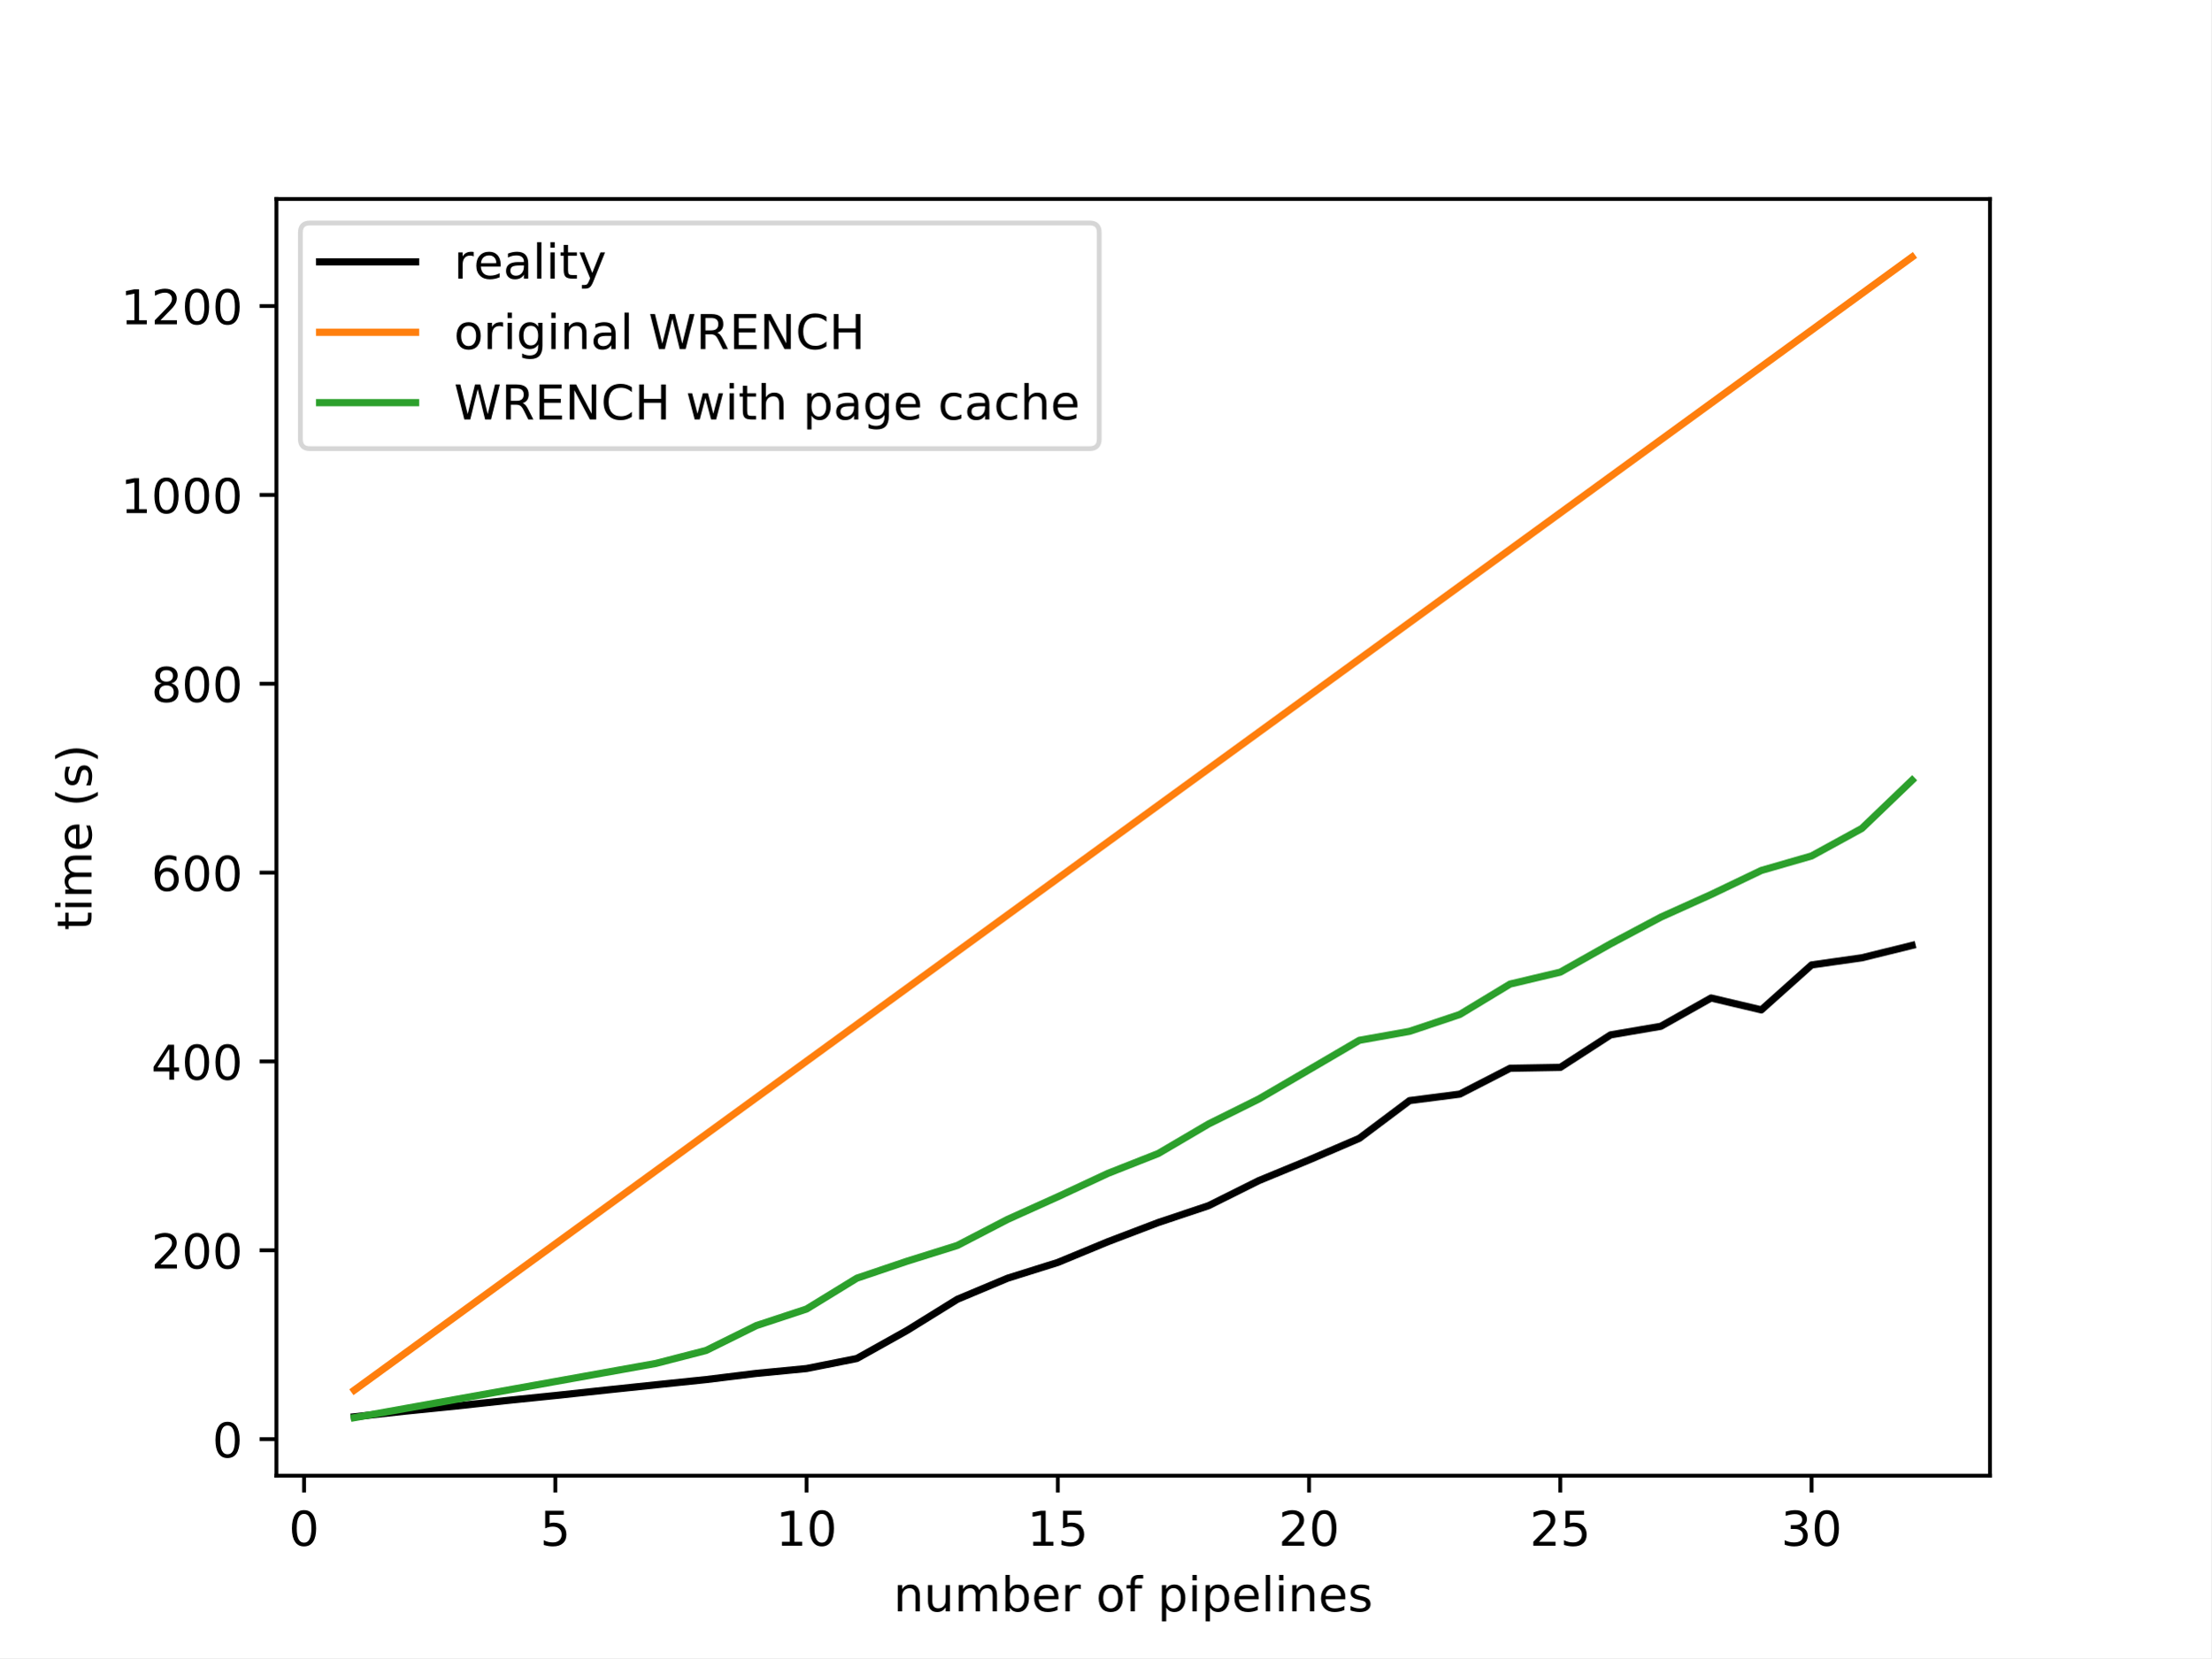
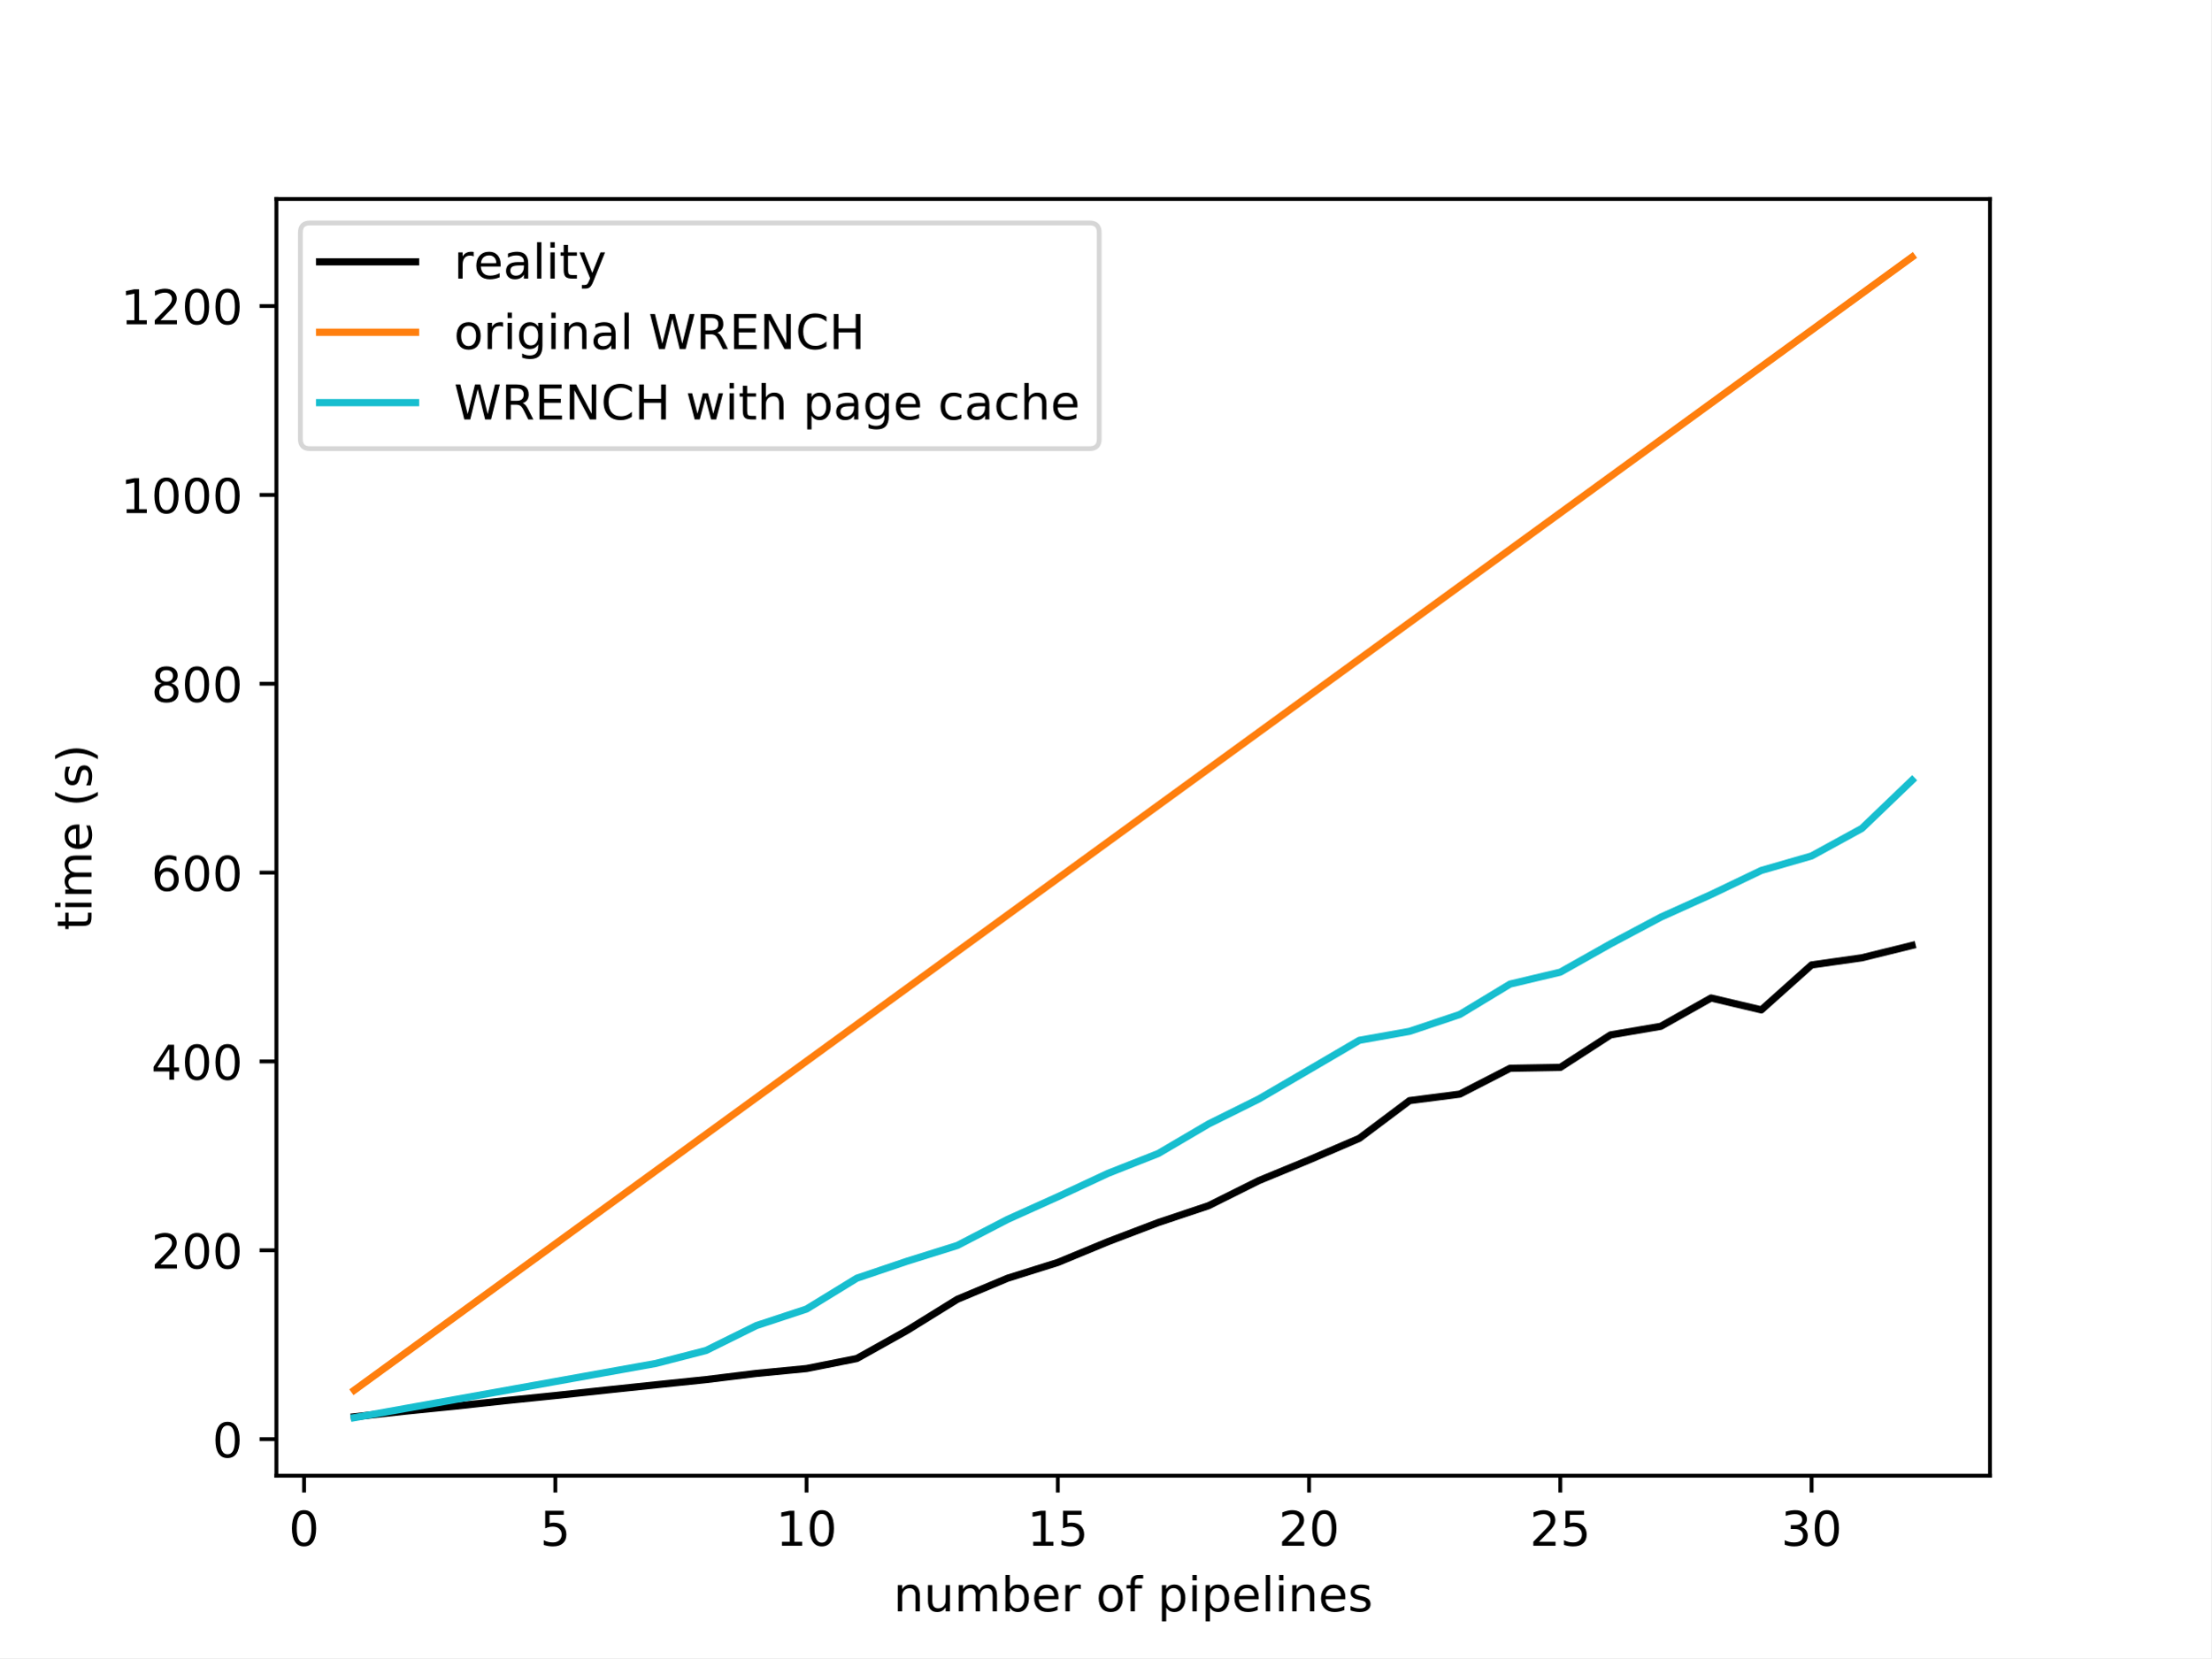
<svg xmlns="http://www.w3.org/2000/svg" xmlns:xlink="http://www.w3.org/1999/xlink" height="345.6pt" version="1.1" viewBox="0 0 460.8 345.6" width="460.8pt">
  <defs>
    <style type="text/css">
*{stroke-linecap:butt;stroke-linejoin:round;}
  </style>
  </defs>
  <g id="figure_1">
    <g id="patch_1">
      <path d="M 0 345.6  L 460.8 345.6  L 460.8 0  L 0 0  z " style="fill:#ffffff;" />
    </g>
    <g id="axes_1">
      <g id="patch_2">
        <path d="M 57.6 307.584  L 414.72 307.584  L 414.72 41.472  L 57.6 41.472  z " style="fill:#ffffff;" />
      </g>
      <g id="matplotlib.axis_1">
        <g id="xtick_1">
          <g id="line2d_1">
            <defs>
-               <path d="M 0 0  L 0 3.5  " id="m8d91b4026a" style="stroke:#000000;stroke-width:0.8;" />
-             </defs>
-             <g>
-               <use style="stroke:#000000;stroke-width:0.8;" x="63.36" xlink:href="#m8d91b4026a" y="307.584" />
+               <path d="M 0 0  L 0 3.5  " id="m96a45296a5" style="stroke:#000000;stroke-width:0.8;" />
+             </defs>
+             <g>
+               <use style="stroke:#000000;stroke-width:0.8;" x="63.36" xlink:href="#m96a45296a5" y="307.584" />
            </g>
          </g>
          <g id="text_1">
            <defs>
              <path d="M 31.781 66.406  Q 24.172 66.406 20.328 58.906  Q 16.5 51.422 16.5 36.375  Q 16.5 21.391 20.328 13.891  Q 24.172 6.391 31.781 6.391  Q 39.453 6.391 43.281 13.891  Q 47.125 21.391 47.125 36.375  Q 47.125 51.422 43.281 58.906  Q 39.453 66.406 31.781 66.406  z M 31.781 74.219  Q 44.047 74.219 50.516 64.516  Q 56.984 54.828 56.984 36.375  Q 56.984 17.969 50.516 8.266  Q 44.047 -1.422 31.781 -1.422  Q 19.531 -1.422 13.062 8.266  Q 6.594 17.969 6.594 36.375  Q 6.594 54.828 13.062 64.516  Q 19.531 74.219 31.781 74.219  z " id="DejaVuSans-48" />
            </defs>
            <g transform="translate(60.17875 322.1824)scale(0.1 -0.1)">
              <use xlink:href="#DejaVuSans-48" />
            </g>
          </g>
        </g>
        <g id="xtick_2">
          <g id="line2d_2">
            <g>
-               <use style="stroke:#000000;stroke-width:0.8;" x="115.724" xlink:href="#m8d91b4026a" y="307.584" />
+               <use style="stroke:#000000;stroke-width:0.8;" x="115.724" xlink:href="#m96a45296a5" y="307.584" />
            </g>
          </g>
          <g id="text_2">
            <defs>
              <path d="M 10.797 72.906  L 49.516 72.906  L 49.516 64.594  L 19.828 64.594  L 19.828 46.734  Q 21.969 47.469 24.109 47.828  Q 26.266 48.188 28.422 48.188  Q 40.625 48.188 47.75 41.5  Q 54.891 34.812 54.891 23.391  Q 54.891 11.625 47.562 5.094  Q 40.234 -1.422 26.906 -1.422  Q 22.312 -1.422 17.547 -0.641  Q 12.797 0.141 7.719 1.703  L 7.719 11.625  Q 12.109 9.234 16.797 8.062  Q 21.484 6.891 26.703 6.891  Q 35.156 6.891 40.078 11.328  Q 45.016 15.766 45.016 23.391  Q 45.016 31 40.078 35.438  Q 35.156 39.891 26.703 39.891  Q 22.75 39.891 18.812 39.016  Q 14.891 38.141 10.797 36.281  z " id="DejaVuSans-53" />
            </defs>
            <g transform="translate(112.5424 322.1824)scale(0.1 -0.1)">
              <use xlink:href="#DejaVuSans-53" />
            </g>
          </g>
        </g>
        <g id="xtick_3">
          <g id="line2d_3">
            <g>
-               <use style="stroke:#000000;stroke-width:0.8;" x="168.087" xlink:href="#m8d91b4026a" y="307.584" />
+               <use style="stroke:#000000;stroke-width:0.8;" x="168.087" xlink:href="#m96a45296a5" y="307.584" />
            </g>
          </g>
          <g id="text_3">
            <defs>
              <path d="M 12.406 8.297  L 28.516 8.297  L 28.516 63.922  L 10.984 60.406  L 10.984 69.391  L 28.422 72.906  L 38.281 72.906  L 38.281 8.297  L 54.391 8.297  L 54.391 0  L 12.406 0  z " id="DejaVuSans-49" />
            </defs>
            <g transform="translate(161.7248 322.1824)scale(0.1 -0.1)">
              <use xlink:href="#DejaVuSans-49" />
              <use x="63.623" xlink:href="#DejaVuSans-48" />
            </g>
          </g>
        </g>
        <g id="xtick_4">
          <g id="line2d_4">
            <g>
-               <use style="stroke:#000000;stroke-width:0.8;" x="220.451" xlink:href="#m8d91b4026a" y="307.584" />
+               <use style="stroke:#000000;stroke-width:0.8;" x="220.451" xlink:href="#m96a45296a5" y="307.584" />
            </g>
          </g>
          <g id="text_4">
            <g transform="translate(214.0884 322.1824)scale(0.1 -0.1)">
              <use xlink:href="#DejaVuSans-49" />
              <use x="63.623" xlink:href="#DejaVuSans-53" />
            </g>
          </g>
        </g>
        <g id="xtick_5">
          <g id="line2d_5">
            <g>
-               <use style="stroke:#000000;stroke-width:0.8;" x="272.815" xlink:href="#m8d91b4026a" y="307.584" />
+               <use style="stroke:#000000;stroke-width:0.8;" x="272.815" xlink:href="#m96a45296a5" y="307.584" />
            </g>
          </g>
          <g id="text_5">
            <defs>
              <path d="M 19.188 8.297  L 53.609 8.297  L 53.609 0  L 7.328 0  L 7.328 8.297  Q 12.938 14.109 22.625 23.891  Q 32.328 33.688 34.812 36.531  Q 39.547 41.844 41.422 45.531  Q 43.312 49.219 43.312 52.781  Q 43.312 58.594 39.234 62.25  Q 35.156 65.922 28.609 65.922  Q 23.969 65.922 18.812 64.312  Q 13.672 62.703 7.812 59.422  L 7.812 69.391  Q 13.766 71.781 18.938 73  Q 24.125 74.219 28.422 74.219  Q 39.75 74.219 46.484 68.547  Q 53.219 62.891 53.219 53.422  Q 53.219 48.922 51.531 44.891  Q 49.859 40.875 45.406 35.406  Q 44.188 33.984 37.641 27.219  Q 31.109 20.453 19.188 8.297  z " id="DejaVuSans-50" />
            </defs>
            <g transform="translate(266.452 322.1824)scale(0.1 -0.1)">
              <use xlink:href="#DejaVuSans-50" />
              <use x="63.623" xlink:href="#DejaVuSans-48" />
            </g>
          </g>
        </g>
        <g id="xtick_6">
          <g id="line2d_6">
            <g>
-               <use style="stroke:#000000;stroke-width:0.8;" x="325.178" xlink:href="#m8d91b4026a" y="307.584" />
+               <use style="stroke:#000000;stroke-width:0.8;" x="325.178" xlink:href="#m96a45296a5" y="307.584" />
            </g>
          </g>
          <g id="text_6">
            <g transform="translate(318.8157 322.1824)scale(0.1 -0.1)">
              <use xlink:href="#DejaVuSans-50" />
              <use x="63.623" xlink:href="#DejaVuSans-53" />
            </g>
          </g>
        </g>
        <g id="xtick_7">
          <g id="line2d_7">
            <g>
-               <use style="stroke:#000000;stroke-width:0.8;" x="377.542" xlink:href="#m8d91b4026a" y="307.584" />
+               <use style="stroke:#000000;stroke-width:0.8;" x="377.542" xlink:href="#m96a45296a5" y="307.584" />
            </g>
          </g>
          <g id="text_7">
            <defs>
              <path d="M 40.578 39.312  Q 47.656 37.797 51.625 33  Q 55.609 28.219 55.609 21.188  Q 55.609 10.406 48.188 4.484  Q 40.766 -1.422 27.094 -1.422  Q 22.516 -1.422 17.656 -0.516  Q 12.797 0.391 7.625 2.203  L 7.625 11.719  Q 11.719 9.328 16.594 8.109  Q 21.484 6.891 26.812 6.891  Q 36.078 6.891 40.938 10.547  Q 45.797 14.203 45.797 21.188  Q 45.797 27.641 41.281 31.266  Q 36.766 34.906 28.719 34.906  L 20.219 34.906  L 20.219 43.016  L 29.109 43.016  Q 36.375 43.016 40.234 45.922  Q 44.094 48.828 44.094 54.297  Q 44.094 59.906 40.109 62.906  Q 36.141 65.922 28.719 65.922  Q 24.656 65.922 20.016 65.031  Q 15.375 64.156 9.812 62.312  L 9.812 71.094  Q 15.438 72.656 20.344 73.438  Q 25.25 74.219 29.594 74.219  Q 40.828 74.219 47.359 69.109  Q 53.906 64.016 53.906 55.328  Q 53.906 49.266 50.438 45.094  Q 46.969 40.922 40.578 39.312  z " id="DejaVuSans-51" />
            </defs>
            <g transform="translate(371.1793 322.1824)scale(0.1 -0.1)">
              <use xlink:href="#DejaVuSans-51" />
              <use x="63.623" xlink:href="#DejaVuSans-48" />
            </g>
          </g>
        </g>
        <g id="text_8">
          <defs>
            <path d="M 54.891 33.016  L 54.891 0  L 45.906 0  L 45.906 32.719  Q 45.906 40.484 42.875 44.328  Q 39.844 48.188 33.797 48.188  Q 26.516 48.188 22.312 43.547  Q 18.109 38.922 18.109 30.906  L 18.109 0  L 9.078 0  L 9.078 54.688  L 18.109 54.688  L 18.109 46.188  Q 21.344 51.125 25.703 53.562  Q 30.078 56 35.797 56  Q 45.219 56 50.047 50.172  Q 54.891 44.344 54.891 33.016  z " id="DejaVuSans-110" />
            <path d="M 8.5 21.578  L 8.5 54.688  L 17.484 54.688  L 17.484 21.922  Q 17.484 14.156 20.5 10.266  Q 23.531 6.391 29.594 6.391  Q 36.859 6.391 41.078 11.031  Q 45.312 15.672 45.312 23.688  L 45.312 54.688  L 54.297 54.688  L 54.297 0  L 45.312 0  L 45.312 8.406  Q 42.047 3.422 37.719 1  Q 33.406 -1.422 27.688 -1.422  Q 18.266 -1.422 13.375 4.438  Q 8.5 10.297 8.5 21.578  z M 31.109 56  z " id="DejaVuSans-117" />
            <path d="M 52 44.188  Q 55.375 50.25 60.062 53.125  Q 64.75 56 71.094 56  Q 79.641 56 84.281 50.016  Q 88.922 44.047 88.922 33.016  L 88.922 0  L 79.891 0  L 79.891 32.719  Q 79.891 40.578 77.094 44.375  Q 74.312 48.188 68.609 48.188  Q 61.625 48.188 57.562 43.547  Q 53.516 38.922 53.516 30.906  L 53.516 0  L 44.484 0  L 44.484 32.719  Q 44.484 40.625 41.703 44.406  Q 38.922 48.188 33.109 48.188  Q 26.219 48.188 22.156 43.531  Q 18.109 38.875 18.109 30.906  L 18.109 0  L 9.078 0  L 9.078 54.688  L 18.109 54.688  L 18.109 46.188  Q 21.188 51.219 25.484 53.609  Q 29.781 56 35.688 56  Q 41.656 56 45.828 52.969  Q 50 49.953 52 44.188  z " id="DejaVuSans-109" />
            <path d="M 48.688 27.297  Q 48.688 37.203 44.609 42.844  Q 40.531 48.484 33.406 48.484  Q 26.266 48.484 22.188 42.844  Q 18.109 37.203 18.109 27.297  Q 18.109 17.391 22.188 11.75  Q 26.266 6.109 33.406 6.109  Q 40.531 6.109 44.609 11.75  Q 48.688 17.391 48.688 27.297  z M 18.109 46.391  Q 20.953 51.266 25.266 53.625  Q 29.594 56 35.594 56  Q 45.562 56 51.781 48.094  Q 58.016 40.188 58.016 27.297  Q 58.016 14.406 51.781 6.484  Q 45.562 -1.422 35.594 -1.422  Q 29.594 -1.422 25.266 0.953  Q 20.953 3.328 18.109 8.203  L 18.109 0  L 9.078 0  L 9.078 75.984  L 18.109 75.984  z " id="DejaVuSans-98" />
            <path d="M 56.203 29.594  L 56.203 25.203  L 14.891 25.203  Q 15.484 15.922 20.484 11.062  Q 25.484 6.203 34.422 6.203  Q 39.594 6.203 44.453 7.469  Q 49.312 8.734 54.109 11.281  L 54.109 2.781  Q 49.266 0.734 44.188 -0.344  Q 39.109 -1.422 33.891 -1.422  Q 20.797 -1.422 13.156 6.188  Q 5.516 13.812 5.516 26.812  Q 5.516 40.234 12.766 48.109  Q 20.016 56 32.328 56  Q 43.359 56 49.781 48.891  Q 56.203 41.797 56.203 29.594  z M 47.219 32.234  Q 47.125 39.594 43.094 43.984  Q 39.062 48.391 32.422 48.391  Q 24.906 48.391 20.391 44.141  Q 15.875 39.891 15.188 32.172  z " id="DejaVuSans-101" />
            <path d="M 41.109 46.297  Q 39.594 47.172 37.812 47.578  Q 36.031 48 33.891 48  Q 26.266 48 22.188 43.047  Q 18.109 38.094 18.109 28.812  L 18.109 0  L 9.078 0  L 9.078 54.688  L 18.109 54.688  L 18.109 46.188  Q 20.953 51.172 25.484 53.578  Q 30.031 56 36.531 56  Q 37.453 56 38.578 55.875  Q 39.703 55.766 41.062 55.516  z " id="DejaVuSans-114" />
            <path id="DejaVuSans-32" />
            <path d="M 30.609 48.391  Q 23.391 48.391 19.188 42.75  Q 14.984 37.109 14.984 27.297  Q 14.984 17.484 19.156 11.844  Q 23.344 6.203 30.609 6.203  Q 37.797 6.203 41.984 11.859  Q 46.188 17.531 46.188 27.297  Q 46.188 37.016 41.984 42.703  Q 37.797 48.391 30.609 48.391  z M 30.609 56  Q 42.328 56 49.016 48.375  Q 55.719 40.766 55.719 27.297  Q 55.719 13.875 49.016 6.219  Q 42.328 -1.422 30.609 -1.422  Q 18.844 -1.422 12.172 6.219  Q 5.516 13.875 5.516 27.297  Q 5.516 40.766 12.172 48.375  Q 18.844 56 30.609 56  z " id="DejaVuSans-111" />
            <path d="M 37.109 75.984  L 37.109 68.5  L 28.516 68.5  Q 23.688 68.5 21.797 66.547  Q 19.922 64.594 19.922 59.516  L 19.922 54.688  L 34.719 54.688  L 34.719 47.703  L 19.922 47.703  L 19.922 0  L 10.891 0  L 10.891 47.703  L 2.297 47.703  L 2.297 54.688  L 10.891 54.688  L 10.891 58.5  Q 10.891 67.625 15.141 71.797  Q 19.391 75.984 28.609 75.984  z " id="DejaVuSans-102" />
            <path d="M 18.109 8.203  L 18.109 -20.797  L 9.078 -20.797  L 9.078 54.688  L 18.109 54.688  L 18.109 46.391  Q 20.953 51.266 25.266 53.625  Q 29.594 56 35.594 56  Q 45.562 56 51.781 48.094  Q 58.016 40.188 58.016 27.297  Q 58.016 14.406 51.781 6.484  Q 45.562 -1.422 35.594 -1.422  Q 29.594 -1.422 25.266 0.953  Q 20.953 3.328 18.109 8.203  z M 48.688 27.297  Q 48.688 37.203 44.609 42.844  Q 40.531 48.484 33.406 48.484  Q 26.266 48.484 22.188 42.844  Q 18.109 37.203 18.109 27.297  Q 18.109 17.391 22.188 11.75  Q 26.266 6.109 33.406 6.109  Q 40.531 6.109 44.609 11.75  Q 48.688 17.391 48.688 27.297  z " id="DejaVuSans-112" />
            <path d="M 9.422 54.688  L 18.406 54.688  L 18.406 0  L 9.422 0  z M 9.422 75.984  L 18.406 75.984  L 18.406 64.594  L 9.422 64.594  z " id="DejaVuSans-105" />
            <path d="M 9.422 75.984  L 18.406 75.984  L 18.406 0  L 9.422 0  z " id="DejaVuSans-108" />
            <path d="M 44.281 53.078  L 44.281 44.578  Q 40.484 46.531 36.375 47.5  Q 32.281 48.484 27.875 48.484  Q 21.188 48.484 17.844 46.438  Q 14.5 44.391 14.5 40.281  Q 14.5 37.156 16.891 35.375  Q 19.281 33.594 26.516 31.984  L 29.594 31.297  Q 39.156 29.25 43.188 25.516  Q 47.219 21.781 47.219 15.094  Q 47.219 7.469 41.188 3.016  Q 35.156 -1.422 24.609 -1.422  Q 20.219 -1.422 15.453 -0.562  Q 10.688 0.297 5.422 2  L 5.422 11.281  Q 10.406 8.688 15.234 7.391  Q 20.062 6.109 24.812 6.109  Q 31.156 6.109 34.562 8.281  Q 37.984 10.453 37.984 14.406  Q 37.984 18.062 35.516 20.016  Q 33.062 21.969 24.703 23.781  L 21.578 24.516  Q 13.234 26.266 9.516 29.906  Q 5.812 33.547 5.812 39.891  Q 5.812 47.609 11.281 51.797  Q 16.75 56 26.812 56  Q 31.781 56 36.172 55.266  Q 40.578 54.547 44.281 53.078  z " id="DejaVuSans-115" />
          </defs>
          <g transform="translate(186.2061 335.8606)scale(0.1 -0.1)">
            <use xlink:href="#DejaVuSans-110" />
            <use x="63.379" xlink:href="#DejaVuSans-117" />
            <use x="126.758" xlink:href="#DejaVuSans-109" />
            <use x="224.17" xlink:href="#DejaVuSans-98" />
            <use x="287.646" xlink:href="#DejaVuSans-101" />
            <use x="349.17" xlink:href="#DejaVuSans-114" />
            <use x="390.283" xlink:href="#DejaVuSans-32" />
            <use x="422.07" xlink:href="#DejaVuSans-111" />
            <use x="483.252" xlink:href="#DejaVuSans-102" />
            <use x="518.457" xlink:href="#DejaVuSans-32" />
            <use x="550.244" xlink:href="#DejaVuSans-112" />
            <use x="613.721" xlink:href="#DejaVuSans-105" />
            <use x="641.504" xlink:href="#DejaVuSans-112" />
            <use x="704.98" xlink:href="#DejaVuSans-101" />
            <use x="766.504" xlink:href="#DejaVuSans-108" />
            <use x="794.287" xlink:href="#DejaVuSans-105" />
            <use x="822.07" xlink:href="#DejaVuSans-110" />
            <use x="885.449" xlink:href="#DejaVuSans-101" />
            <use x="946.973" xlink:href="#DejaVuSans-115" />
          </g>
        </g>
      </g>
      <g id="matplotlib.axis_2">
        <g id="ytick_1">
          <g id="line2d_8">
            <defs>
-               <path d="M 0 0  L -3.5 0  " id="m2cc6750303" style="stroke:#000000;stroke-width:0.8;" />
-             </defs>
-             <g>
-               <use style="stroke:#000000;stroke-width:0.8;" x="57.6" xlink:href="#m2cc6750303" y="299.969" />
+               <path d="M 0 0  L -3.5 0  " id="m7d6b0266f0" style="stroke:#000000;stroke-width:0.8;" />
+             </defs>
+             <g>
+               <use style="stroke:#000000;stroke-width:0.8;" x="57.6" xlink:href="#m7d6b0266f0" y="299.969" />
            </g>
          </g>
          <g id="text_9">
            <g transform="translate(44.2375 303.7686)scale(0.1 -0.1)">
              <use xlink:href="#DejaVuSans-48" />
            </g>
          </g>
        </g>
        <g id="ytick_2">
          <g id="line2d_9">
            <g>
-               <use style="stroke:#000000;stroke-width:0.8;" x="57.6" xlink:href="#m2cc6750303" y="260.605" />
+               <use style="stroke:#000000;stroke-width:0.8;" x="57.6" xlink:href="#m7d6b0266f0" y="260.605" />
            </g>
          </g>
          <g id="text_10">
            <g transform="translate(31.5125 264.4045)scale(0.1 -0.1)">
              <use xlink:href="#DejaVuSans-50" />
              <use x="63.623" xlink:href="#DejaVuSans-48" />
              <use x="127.246" xlink:href="#DejaVuSans-48" />
            </g>
          </g>
        </g>
        <g id="ytick_3">
          <g id="line2d_10">
            <g>
-               <use style="stroke:#000000;stroke-width:0.8;" x="57.6" xlink:href="#m2cc6750303" y="221.241" />
+               <use style="stroke:#000000;stroke-width:0.8;" x="57.6" xlink:href="#m7d6b0266f0" y="221.241" />
            </g>
          </g>
          <g id="text_11">
            <defs>
              <path d="M 37.797 64.312  L 12.891 25.391  L 37.797 25.391  z M 35.203 72.906  L 47.609 72.906  L 47.609 25.391  L 58.016 25.391  L 58.016 17.188  L 47.609 17.188  L 47.609 0  L 37.797 0  L 37.797 17.188  L 4.891 17.188  L 4.891 26.703  z " id="DejaVuSans-52" />
            </defs>
            <g transform="translate(31.5125 225.0404)scale(0.1 -0.1)">
              <use xlink:href="#DejaVuSans-52" />
              <use x="63.623" xlink:href="#DejaVuSans-48" />
              <use x="127.246" xlink:href="#DejaVuSans-48" />
            </g>
          </g>
        </g>
        <g id="ytick_4">
          <g id="line2d_11">
            <g>
-               <use style="stroke:#000000;stroke-width:0.8;" x="57.6" xlink:href="#m2cc6750303" y="181.877" />
+               <use style="stroke:#000000;stroke-width:0.8;" x="57.6" xlink:href="#m7d6b0266f0" y="181.877" />
            </g>
          </g>
          <g id="text_12">
            <defs>
              <path d="M 33.016 40.375  Q 26.375 40.375 22.484 35.828  Q 18.609 31.297 18.609 23.391  Q 18.609 15.531 22.484 10.953  Q 26.375 6.391 33.016 6.391  Q 39.656 6.391 43.531 10.953  Q 47.406 15.531 47.406 23.391  Q 47.406 31.297 43.531 35.828  Q 39.656 40.375 33.016 40.375  z M 52.594 71.297  L 52.594 62.312  Q 48.875 64.062 45.094 64.984  Q 41.312 65.922 37.594 65.922  Q 27.828 65.922 22.672 59.328  Q 17.531 52.734 16.797 39.406  Q 19.672 43.656 24.016 45.922  Q 28.375 48.188 33.594 48.188  Q 44.578 48.188 50.953 41.516  Q 57.328 34.859 57.328 23.391  Q 57.328 12.156 50.688 5.359  Q 44.047 -1.422 33.016 -1.422  Q 20.359 -1.422 13.672 8.266  Q 6.984 17.969 6.984 36.375  Q 6.984 53.656 15.188 63.938  Q 23.391 74.219 37.203 74.219  Q 40.922 74.219 44.703 73.484  Q 48.484 72.75 52.594 71.297  z " id="DejaVuSans-54" />
            </defs>
            <g transform="translate(31.5125 185.6763)scale(0.1 -0.1)">
              <use xlink:href="#DejaVuSans-54" />
              <use x="63.623" xlink:href="#DejaVuSans-48" />
              <use x="127.246" xlink:href="#DejaVuSans-48" />
            </g>
          </g>
        </g>
        <g id="ytick_5">
          <g id="line2d_12">
            <g>
-               <use style="stroke:#000000;stroke-width:0.8;" x="57.6" xlink:href="#m2cc6750303" y="142.513" />
+               <use style="stroke:#000000;stroke-width:0.8;" x="57.6" xlink:href="#m7d6b0266f0" y="142.513" />
            </g>
          </g>
          <g id="text_13">
            <defs>
              <path d="M 31.781 34.625  Q 24.75 34.625 20.719 30.859  Q 16.703 27.094 16.703 20.516  Q 16.703 13.922 20.719 10.156  Q 24.75 6.391 31.781 6.391  Q 38.812 6.391 42.859 10.172  Q 46.922 13.969 46.922 20.516  Q 46.922 27.094 42.891 30.859  Q 38.875 34.625 31.781 34.625  z M 21.922 38.812  Q 15.578 40.375 12.031 44.719  Q 8.5 49.078 8.5 55.328  Q 8.5 64.062 14.719 69.141  Q 20.953 74.219 31.781 74.219  Q 42.672 74.219 48.875 69.141  Q 55.078 64.062 55.078 55.328  Q 55.078 49.078 51.531 44.719  Q 48 40.375 41.703 38.812  Q 48.828 37.156 52.797 32.312  Q 56.781 27.484 56.781 20.516  Q 56.781 9.906 50.312 4.234  Q 43.844 -1.422 31.781 -1.422  Q 19.734 -1.422 13.25 4.234  Q 6.781 9.906 6.781 20.516  Q 6.781 27.484 10.781 32.312  Q 14.797 37.156 21.922 38.812  z M 18.312 54.391  Q 18.312 48.734 21.844 45.562  Q 25.391 42.391 31.781 42.391  Q 38.141 42.391 41.719 45.562  Q 45.312 48.734 45.312 54.391  Q 45.312 60.062 41.719 63.234  Q 38.141 66.406 31.781 66.406  Q 25.391 66.406 21.844 63.234  Q 18.312 60.062 18.312 54.391  z " id="DejaVuSans-56" />
            </defs>
            <g transform="translate(31.5125 146.3123)scale(0.1 -0.1)">
              <use xlink:href="#DejaVuSans-56" />
              <use x="63.623" xlink:href="#DejaVuSans-48" />
              <use x="127.246" xlink:href="#DejaVuSans-48" />
            </g>
          </g>
        </g>
        <g id="ytick_6">
          <g id="line2d_13">
            <g>
-               <use style="stroke:#000000;stroke-width:0.8;" x="57.6" xlink:href="#m2cc6750303" y="103.149" />
+               <use style="stroke:#000000;stroke-width:0.8;" x="57.6" xlink:href="#m7d6b0266f0" y="103.149" />
            </g>
          </g>
          <g id="text_14">
            <g transform="translate(25.15 106.9482)scale(0.1 -0.1)">
              <use xlink:href="#DejaVuSans-49" />
              <use x="63.623" xlink:href="#DejaVuSans-48" />
              <use x="127.246" xlink:href="#DejaVuSans-48" />
              <use x="190.869" xlink:href="#DejaVuSans-48" />
            </g>
          </g>
        </g>
        <g id="ytick_7">
          <g id="line2d_14">
            <g>
-               <use style="stroke:#000000;stroke-width:0.8;" x="57.6" xlink:href="#m2cc6750303" y="63.785" />
+               <use style="stroke:#000000;stroke-width:0.8;" x="57.6" xlink:href="#m7d6b0266f0" y="63.785" />
            </g>
          </g>
          <g id="text_15">
            <g transform="translate(25.15 67.5841)scale(0.1 -0.1)">
              <use xlink:href="#DejaVuSans-49" />
              <use x="63.623" xlink:href="#DejaVuSans-50" />
              <use x="127.246" xlink:href="#DejaVuSans-48" />
              <use x="190.869" xlink:href="#DejaVuSans-48" />
            </g>
          </g>
        </g>
        <g id="text_16">
          <defs>
            <path d="M 18.312 70.219  L 18.312 54.688  L 36.812 54.688  L 36.812 47.703  L 18.312 47.703  L 18.312 18.016  Q 18.312 11.328 20.141 9.422  Q 21.969 7.516 27.594 7.516  L 36.812 7.516  L 36.812 0  L 27.594 0  Q 17.188 0 13.234 3.875  Q 9.281 7.766 9.281 18.016  L 9.281 47.703  L 2.688 47.703  L 2.688 54.688  L 9.281 54.688  L 9.281 70.219  z " id="DejaVuSans-116" />
            <path d="M 31 75.875  Q 24.469 64.656 21.281 53.656  Q 18.109 42.672 18.109 31.391  Q 18.109 20.125 21.312 9.062  Q 24.516 -2 31 -13.188  L 23.188 -13.188  Q 15.875 -1.703 12.234 9.375  Q 8.594 20.453 8.594 31.391  Q 8.594 42.281 12.203 53.312  Q 15.828 64.359 23.188 75.875  z " id="DejaVuSans-40" />
            <path d="M 8.016 75.875  L 15.828 75.875  Q 23.141 64.359 26.781 53.312  Q 30.422 42.281 30.422 31.391  Q 30.422 20.453 26.781 9.375  Q 23.141 -1.703 15.828 -13.188  L 8.016 -13.188  Q 14.5 -2 17.703 9.062  Q 20.906 20.125 20.906 31.391  Q 20.906 42.672 17.703 53.656  Q 14.5 64.656 8.016 75.875  z " id="DejaVuSans-41" />
          </defs>
          <g transform="translate(19.07031 193.9194)rotate(-90)scale(0.1 -0.1)">
            <use xlink:href="#DejaVuSans-116" />
            <use x="39.209" xlink:href="#DejaVuSans-105" />
            <use x="66.992" xlink:href="#DejaVuSans-109" />
            <use x="164.404" xlink:href="#DejaVuSans-101" />
            <use x="225.928" xlink:href="#DejaVuSans-32" />
            <use x="257.715" xlink:href="#DejaVuSans-40" />
            <use x="296.729" xlink:href="#DejaVuSans-115" />
            <use x="348.828" xlink:href="#DejaVuSans-41" />
          </g>
        </g>
      </g>
      <g id="line2d_15">
-         <path clip-path="url(#ped197a611b)" d="M 73.833 295.31  L 84.305 294.147  L 94.778 293.094  L 105.251 291.949  L 115.724 290.877  L 126.196 289.746  L 136.669 288.641  L 147.142 287.552  L 157.615 286.266  L 168.087 285.252  L 178.56 283.161  L 189.033 277.309  L 199.505 270.82  L 209.978 266.426  L 220.451 263.136  L 230.924 258.803  L 241.396 254.813  L 251.869 251.306  L 262.342 246.082  L 272.815 241.766  L 283.287 237.268  L 293.76 229.405  L 304.233 228.046  L 314.705 222.666  L 325.178 222.478  L 335.651 215.702  L 346.124 213.913  L 356.596 208.017  L 367.069 210.492  L 377.542 201.123  L 388.015 199.635  L 398.487 197.056  " style="fill:none;stroke:#000000;stroke-linecap:square;stroke-width:1.5;" />
+         <path clip-path="url(#p3c275fc6c0)" d="M 73.833 295.31  L 84.305 294.147  L 94.778 293.094  L 105.251 291.949  L 115.724 290.877  L 126.196 289.746  L 136.669 288.641  L 147.142 287.552  L 157.615 286.266  L 168.087 285.252  L 178.56 283.161  L 189.033 277.309  L 199.505 270.82  L 209.978 266.426  L 220.451 263.136  L 230.924 258.803  L 241.396 254.813  L 251.869 251.306  L 262.342 246.082  L 272.815 241.766  L 283.287 237.268  L 293.76 229.405  L 304.233 228.046  L 314.705 222.666  L 325.178 222.478  L 335.651 215.702  L 346.124 213.913  L 356.596 208.017  L 367.069 210.492  L 377.542 201.123  L 388.015 199.635  L 398.487 197.056  " style="fill:none;stroke:#000000;stroke-linecap:square;stroke-width:1.5;" />
      </g>
      <g id="line2d_16">
-         <path clip-path="url(#ped197a611b)" d="M 73.833 289.752  L 84.305 282.134  L 94.778 274.515  L 105.251 266.896  L 115.724 259.277  L 126.196 251.658  L 136.669 244.039  L 147.142 236.421  L 157.615 228.802  L 168.087 221.183  L 178.56 213.564  L 189.033 205.945  L 199.505 198.326  L 209.978 190.707  L 220.451 183.089  L 230.924 175.47  L 241.396 167.851  L 251.869 160.232  L 262.342 152.613  L 272.815 144.994  L 283.287 137.375  L 293.76 129.757  L 304.233 122.138  L 314.705 114.519  L 325.178 106.9  L 335.651 99.281  L 346.124 91.662  L 356.596 84.043  L 367.069 76.425  L 377.542 68.806  L 388.015 61.187  L 398.487 53.568  " style="fill:none;stroke:#ff7f0e;stroke-linecap:square;stroke-width:1.5;" />
+         <path clip-path="url(#p3c275fc6c0)" d="M 73.833 289.752  L 84.305 282.134  L 94.778 274.515  L 105.251 266.896  L 115.724 259.277  L 126.196 251.658  L 136.669 244.039  L 147.142 236.421  L 157.615 228.802  L 168.087 221.183  L 178.56 213.564  L 189.033 205.945  L 199.505 198.326  L 209.978 190.707  L 220.451 183.089  L 230.924 175.47  L 241.396 167.851  L 251.869 160.232  L 262.342 152.613  L 272.815 144.994  L 283.287 137.375  L 293.76 129.757  L 304.233 122.138  L 314.705 114.519  L 325.178 106.9  L 335.651 99.281  L 346.124 91.662  L 356.596 84.043  L 367.069 76.425  L 377.542 68.806  L 388.015 61.187  L 398.487 53.568  " style="fill:none;stroke:#ff7f0e;stroke-linecap:square;stroke-width:1.5;" />
      </g>
      <g id="line2d_17">
-         <path clip-path="url(#ped197a611b)" d="M 73.833 295.488  L 84.305 293.605  L 94.778 291.721  L 105.251 289.838  L 115.724 287.955  L 126.196 286.071  L 136.669 284.188  L 147.142 281.486  L 157.615 276.301  L 168.087 272.845  L 178.56 266.422  L 189.033 262.878  L 199.505 259.597  L 209.978 254.166  L 220.451 249.443  L 230.924 244.558  L 241.396 240.427  L 251.869 234.276  L 262.342 229.07  L 272.815 222.966  L 283.287 216.836  L 293.76 214.961  L 304.233 211.445  L 314.705 205.11  L 325.178 202.624  L 335.651 196.726  L 346.124 191.162  L 356.596 186.444  L 367.069 181.427  L 377.542 178.405  L 388.015 172.673  L 398.487 162.625  " style="fill:none;stroke:#2ca02c;stroke-linecap:square;stroke-width:1.5;" />
+         <path clip-path="url(#p3c275fc6c0)" d="M 73.833 295.488  L 84.305 293.605  L 94.778 291.721  L 105.251 289.838  L 115.724 287.955  L 126.196 286.071  L 136.669 284.188  L 147.142 281.486  L 157.615 276.301  L 168.087 272.845  L 178.56 266.422  L 189.033 262.878  L 199.505 259.597  L 209.978 254.166  L 220.451 249.443  L 230.924 244.558  L 241.396 240.427  L 251.869 234.276  L 262.342 229.07  L 272.815 222.966  L 283.287 216.836  L 293.76 214.961  L 304.233 211.445  L 314.705 205.11  L 325.178 202.624  L 335.651 196.726  L 346.124 191.162  L 356.596 186.444  L 367.069 181.427  L 377.542 178.405  L 388.015 172.673  L 398.487 162.625  " style="fill:none;stroke:#17becf;stroke-linecap:square;stroke-width:1.5;" />
      </g>
      <g id="patch_3">
        <path d="M 57.6 307.584  L 57.6 41.472  " style="fill:none;stroke:#000000;stroke-linecap:square;stroke-linejoin:miter;stroke-width:0.8;" />
      </g>
      <g id="patch_4">
        <path d="M 414.72 307.584  L 414.72 41.472  " style="fill:none;stroke:#000000;stroke-linecap:square;stroke-linejoin:miter;stroke-width:0.8;" />
      </g>
      <g id="patch_5">
        <path d="M 57.6 307.584  L 414.72 307.584  " style="fill:none;stroke:#000000;stroke-linecap:square;stroke-linejoin:miter;stroke-width:0.8;" />
      </g>
      <g id="patch_6">
        <path d="M 57.6 41.472  L 414.72 41.472  " style="fill:none;stroke:#000000;stroke-linecap:square;stroke-linejoin:miter;stroke-width:0.8;" />
      </g>
      <g id="legend_1">
        <g id="patch_7">
          <path d="M 64.6 93.506  L 227.081 93.506  Q 229.081 93.506 229.081 91.506  L 229.081 48.472  Q 229.081 46.472 227.081 46.472  L 64.6 46.472  Q 62.6 46.472 62.6 48.472  L 62.6 91.506  Q 62.6 93.506 64.6 93.506  z " style="fill:#ffffff;opacity:0.8;stroke:#cccccc;stroke-linejoin:miter;" />
        </g>
        <g id="line2d_18">
          <path d="M 66.6 54.57  L 86.6 54.57  " style="fill:none;stroke:#000000;stroke-linecap:square;stroke-width:1.5;" />
        </g>
        <g id="line2d_19" />
        <g id="text_17">
          <defs>
            <path d="M 34.281 27.484  Q 23.391 27.484 19.188 25  Q 14.984 22.516 14.984 16.5  Q 14.984 11.719 18.141 8.906  Q 21.297 6.109 26.703 6.109  Q 34.188 6.109 38.703 11.406  Q 43.219 16.703 43.219 25.484  L 43.219 27.484  z M 52.203 31.203  L 52.203 0  L 43.219 0  L 43.219 8.297  Q 40.141 3.328 35.547 0.953  Q 30.953 -1.422 24.312 -1.422  Q 15.922 -1.422 10.953 3.297  Q 6 8.016 6 15.922  Q 6 25.141 12.172 29.828  Q 18.359 34.516 30.609 34.516  L 43.219 34.516  L 43.219 35.406  Q 43.219 41.609 39.141 45  Q 35.062 48.391 27.688 48.391  Q 23 48.391 18.547 47.266  Q 14.109 46.141 10.016 43.891  L 10.016 52.203  Q 14.938 54.109 19.578 55.047  Q 24.219 56 28.609 56  Q 40.484 56 46.344 49.844  Q 52.203 43.703 52.203 31.203  z " id="DejaVuSans-97" />
            <path d="M 32.172 -5.078  Q 28.375 -14.844 24.75 -17.812  Q 21.141 -20.797 15.094 -20.797  L 7.906 -20.797  L 7.906 -13.281  L 13.188 -13.281  Q 16.891 -13.281 18.938 -11.516  Q 21 -9.766 23.484 -3.219  L 25.094 0.875  L 2.984 54.688  L 12.5 54.688  L 29.594 11.922  L 46.688 54.688  L 56.203 54.688  z " id="DejaVuSans-121" />
          </defs>
          <g transform="translate(94.6 58.07044)scale(0.1 -0.1)">
            <use xlink:href="#DejaVuSans-114" />
            <use x="41.082" xlink:href="#DejaVuSans-101" />
            <use x="102.605" xlink:href="#DejaVuSans-97" />
            <use x="163.885" xlink:href="#DejaVuSans-108" />
            <use x="191.668" xlink:href="#DejaVuSans-105" />
            <use x="219.451" xlink:href="#DejaVuSans-116" />
            <use x="258.66" xlink:href="#DejaVuSans-121" />
          </g>
        </g>
        <g id="line2d_20">
          <path d="M 66.6 69.249  L 86.6 69.249  " style="fill:none;stroke:#ff7f0e;stroke-linecap:square;stroke-width:1.5;" />
        </g>
        <g id="line2d_21" />
        <g id="text_18">
          <defs>
            <path d="M 45.406 27.984  Q 45.406 37.75 41.375 43.109  Q 37.359 48.484 30.078 48.484  Q 22.859 48.484 18.828 43.109  Q 14.797 37.75 14.797 27.984  Q 14.797 18.266 18.828 12.891  Q 22.859 7.516 30.078 7.516  Q 37.359 7.516 41.375 12.891  Q 45.406 18.266 45.406 27.984  z M 54.391 6.781  Q 54.391 -7.172 48.188 -13.984  Q 42 -20.797 29.203 -20.797  Q 24.469 -20.797 20.266 -20.094  Q 16.062 -19.391 12.109 -17.922  L 12.109 -9.188  Q 16.062 -11.328 19.922 -12.344  Q 23.781 -13.375 27.781 -13.375  Q 36.625 -13.375 41.016 -8.766  Q 45.406 -4.156 45.406 5.172  L 45.406 9.625  Q 42.625 4.781 38.281 2.391  Q 33.938 0 27.875 0  Q 17.828 0 11.672 7.656  Q 5.516 15.328 5.516 27.984  Q 5.516 40.672 11.672 48.328  Q 17.828 56 27.875 56  Q 33.938 56 38.281 53.609  Q 42.625 51.219 45.406 46.391  L 45.406 54.688  L 54.391 54.688  z " id="DejaVuSans-103" />
            <path d="M 3.328 72.906  L 13.281 72.906  L 28.609 11.281  L 43.891 72.906  L 54.984 72.906  L 70.312 11.281  L 85.594 72.906  L 95.609 72.906  L 77.297 0  L 64.891 0  L 49.516 63.281  L 33.984 0  L 21.578 0  z " id="DejaVuSans-87" />
            <path d="M 44.391 34.188  Q 47.562 33.109 50.562 29.594  Q 53.562 26.078 56.594 19.922  L 66.609 0  L 56 0  L 46.688 18.703  Q 43.062 26.031 39.672 28.422  Q 36.281 30.812 30.422 30.812  L 19.672 30.812  L 19.672 0  L 9.812 0  L 9.812 72.906  L 32.078 72.906  Q 44.578 72.906 50.734 67.672  Q 56.891 62.453 56.891 51.906  Q 56.891 45.016 53.688 40.469  Q 50.484 35.938 44.391 34.188  z M 19.672 64.797  L 19.672 38.922  L 32.078 38.922  Q 39.203 38.922 42.844 42.219  Q 46.484 45.516 46.484 51.906  Q 46.484 58.297 42.844 61.547  Q 39.203 64.797 32.078 64.797  z " id="DejaVuSans-82" />
            <path d="M 9.812 72.906  L 55.906 72.906  L 55.906 64.594  L 19.672 64.594  L 19.672 43.016  L 54.391 43.016  L 54.391 34.719  L 19.672 34.719  L 19.672 8.297  L 56.781 8.297  L 56.781 0  L 9.812 0  z " id="DejaVuSans-69" />
            <path d="M 9.812 72.906  L 23.094 72.906  L 55.422 11.922  L 55.422 72.906  L 64.984 72.906  L 64.984 0  L 51.703 0  L 19.391 60.984  L 19.391 0  L 9.812 0  z " id="DejaVuSans-78" />
            <path d="M 64.406 67.281  L 64.406 56.891  Q 59.422 61.531 53.781 63.812  Q 48.141 66.109 41.797 66.109  Q 29.297 66.109 22.656 58.469  Q 16.016 50.828 16.016 36.375  Q 16.016 21.969 22.656 14.328  Q 29.297 6.688 41.797 6.688  Q 48.141 6.688 53.781 8.984  Q 59.422 11.281 64.406 15.922  L 64.406 5.609  Q 59.234 2.094 53.438 0.328  Q 47.656 -1.422 41.219 -1.422  Q 24.656 -1.422 15.125 8.703  Q 5.609 18.844 5.609 36.375  Q 5.609 53.953 15.125 64.078  Q 24.656 74.219 41.219 74.219  Q 47.75 74.219 53.531 72.484  Q 59.328 70.75 64.406 67.281  z " id="DejaVuSans-67" />
            <path d="M 9.812 72.906  L 19.672 72.906  L 19.672 43.016  L 55.516 43.016  L 55.516 72.906  L 65.375 72.906  L 65.375 0  L 55.516 0  L 55.516 34.719  L 19.672 34.719  L 19.672 0  L 9.812 0  z " id="DejaVuSans-72" />
          </defs>
          <g transform="translate(94.6 72.74856)scale(0.1 -0.1)">
            <use xlink:href="#DejaVuSans-111" />
            <use x="61.182" xlink:href="#DejaVuSans-114" />
            <use x="102.295" xlink:href="#DejaVuSans-105" />
            <use x="130.078" xlink:href="#DejaVuSans-103" />
            <use x="193.555" xlink:href="#DejaVuSans-105" />
            <use x="221.338" xlink:href="#DejaVuSans-110" />
            <use x="284.717" xlink:href="#DejaVuSans-97" />
            <use x="345.996" xlink:href="#DejaVuSans-108" />
            <use x="373.779" xlink:href="#DejaVuSans-32" />
            <use x="405.566" xlink:href="#DejaVuSans-87" />
            <use x="504.443" xlink:href="#DejaVuSans-82" />
            <use x="573.926" xlink:href="#DejaVuSans-69" />
            <use x="637.109" xlink:href="#DejaVuSans-78" />
            <use x="711.914" xlink:href="#DejaVuSans-67" />
            <use x="781.738" xlink:href="#DejaVuSans-72" />
          </g>
        </g>
        <g id="line2d_22">
-           <path d="M 66.6 83.927  L 86.6 83.927  " style="fill:none;stroke:#2ca02c;stroke-linecap:square;stroke-width:1.5;" />
+           <path d="M 66.6 83.927  L 86.6 83.927  " style="fill:none;stroke:#17becf;stroke-linecap:square;stroke-width:1.5;" />
        </g>
        <g id="line2d_23" />
        <g id="text_19">
          <defs>
            <path d="M 4.203 54.688  L 13.188 54.688  L 24.422 12.016  L 35.594 54.688  L 46.188 54.688  L 57.422 12.016  L 68.609 54.688  L 77.594 54.688  L 63.281 0  L 52.688 0  L 40.922 44.828  L 29.109 0  L 18.5 0  z " id="DejaVuSans-119" />
            <path d="M 54.891 33.016  L 54.891 0  L 45.906 0  L 45.906 32.719  Q 45.906 40.484 42.875 44.328  Q 39.844 48.188 33.797 48.188  Q 26.516 48.188 22.312 43.547  Q 18.109 38.922 18.109 30.906  L 18.109 0  L 9.078 0  L 9.078 75.984  L 18.109 75.984  L 18.109 46.188  Q 21.344 51.125 25.703 53.562  Q 30.078 56 35.797 56  Q 45.219 56 50.047 50.172  Q 54.891 44.344 54.891 33.016  z " id="DejaVuSans-104" />
            <path d="M 48.781 52.594  L 48.781 44.188  Q 44.969 46.297 41.141 47.344  Q 37.312 48.391 33.406 48.391  Q 24.656 48.391 19.812 42.844  Q 14.984 37.312 14.984 27.297  Q 14.984 17.281 19.812 11.734  Q 24.656 6.203 33.406 6.203  Q 37.312 6.203 41.141 7.25  Q 44.969 8.297 48.781 10.406  L 48.781 2.094  Q 45.016 0.344 40.984 -0.531  Q 36.969 -1.422 32.422 -1.422  Q 20.062 -1.422 12.781 6.344  Q 5.516 14.109 5.516 27.297  Q 5.516 40.672 12.859 48.328  Q 20.219 56 33.016 56  Q 37.156 56 41.109 55.141  Q 45.062 54.297 48.781 52.594  z " id="DejaVuSans-99" />
          </defs>
          <g transform="translate(94.6 87.42669)scale(0.1 -0.1)">
            <use xlink:href="#DejaVuSans-87" />
            <use x="98.877" xlink:href="#DejaVuSans-82" />
            <use x="168.359" xlink:href="#DejaVuSans-69" />
            <use x="231.543" xlink:href="#DejaVuSans-78" />
            <use x="306.348" xlink:href="#DejaVuSans-67" />
            <use x="376.172" xlink:href="#DejaVuSans-72" />
            <use x="451.367" xlink:href="#DejaVuSans-32" />
            <use x="483.154" xlink:href="#DejaVuSans-119" />
            <use x="564.941" xlink:href="#DejaVuSans-105" />
            <use x="592.725" xlink:href="#DejaVuSans-116" />
            <use x="631.934" xlink:href="#DejaVuSans-104" />
            <use x="695.312" xlink:href="#DejaVuSans-32" />
            <use x="727.1" xlink:href="#DejaVuSans-112" />
            <use x="790.576" xlink:href="#DejaVuSans-97" />
            <use x="851.855" xlink:href="#DejaVuSans-103" />
            <use x="915.332" xlink:href="#DejaVuSans-101" />
            <use x="976.855" xlink:href="#DejaVuSans-32" />
            <use x="1008.643" xlink:href="#DejaVuSans-99" />
            <use x="1063.623" xlink:href="#DejaVuSans-97" />
            <use x="1124.902" xlink:href="#DejaVuSans-99" />
            <use x="1179.883" xlink:href="#DejaVuSans-104" />
            <use x="1243.262" xlink:href="#DejaVuSans-101" />
          </g>
        </g>
      </g>
    </g>
  </g>
  <defs>
-     <clipPath id="ped197a611b">
+     <clipPath id="p3c275fc6c0">
      <rect height="266.112" width="357.12" x="57.6" y="41.472" />
    </clipPath>
  </defs>
</svg>
